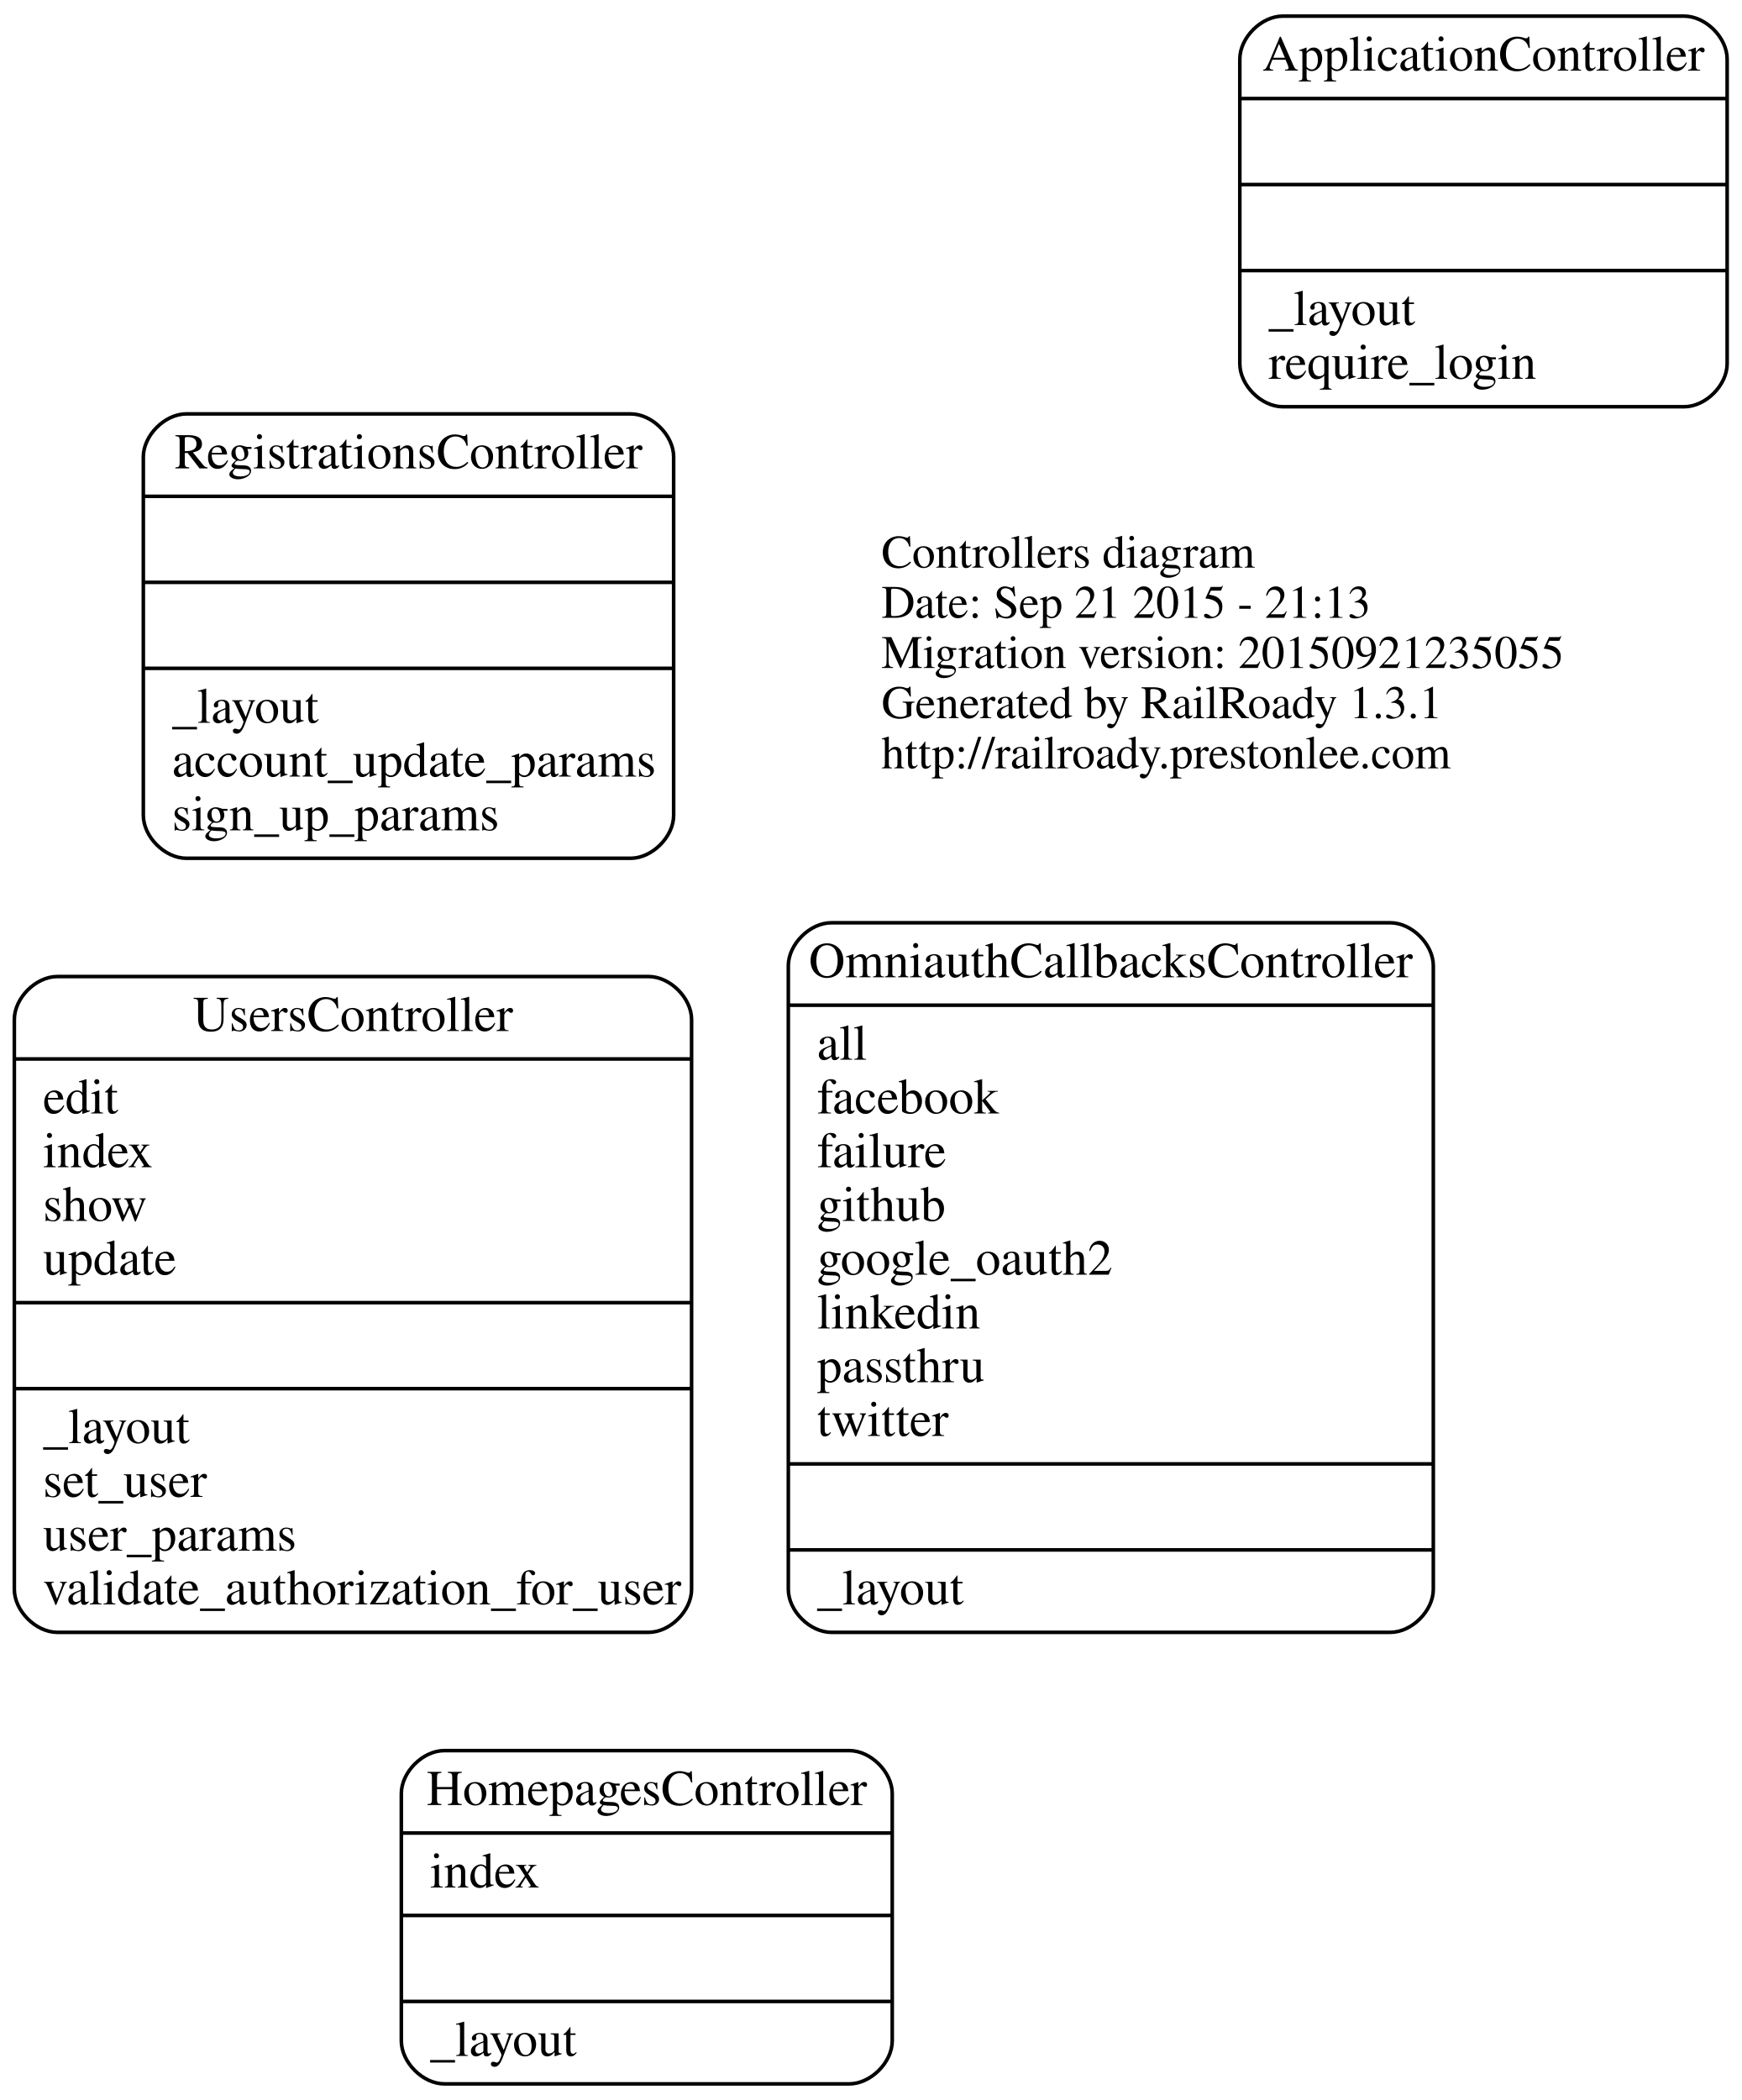
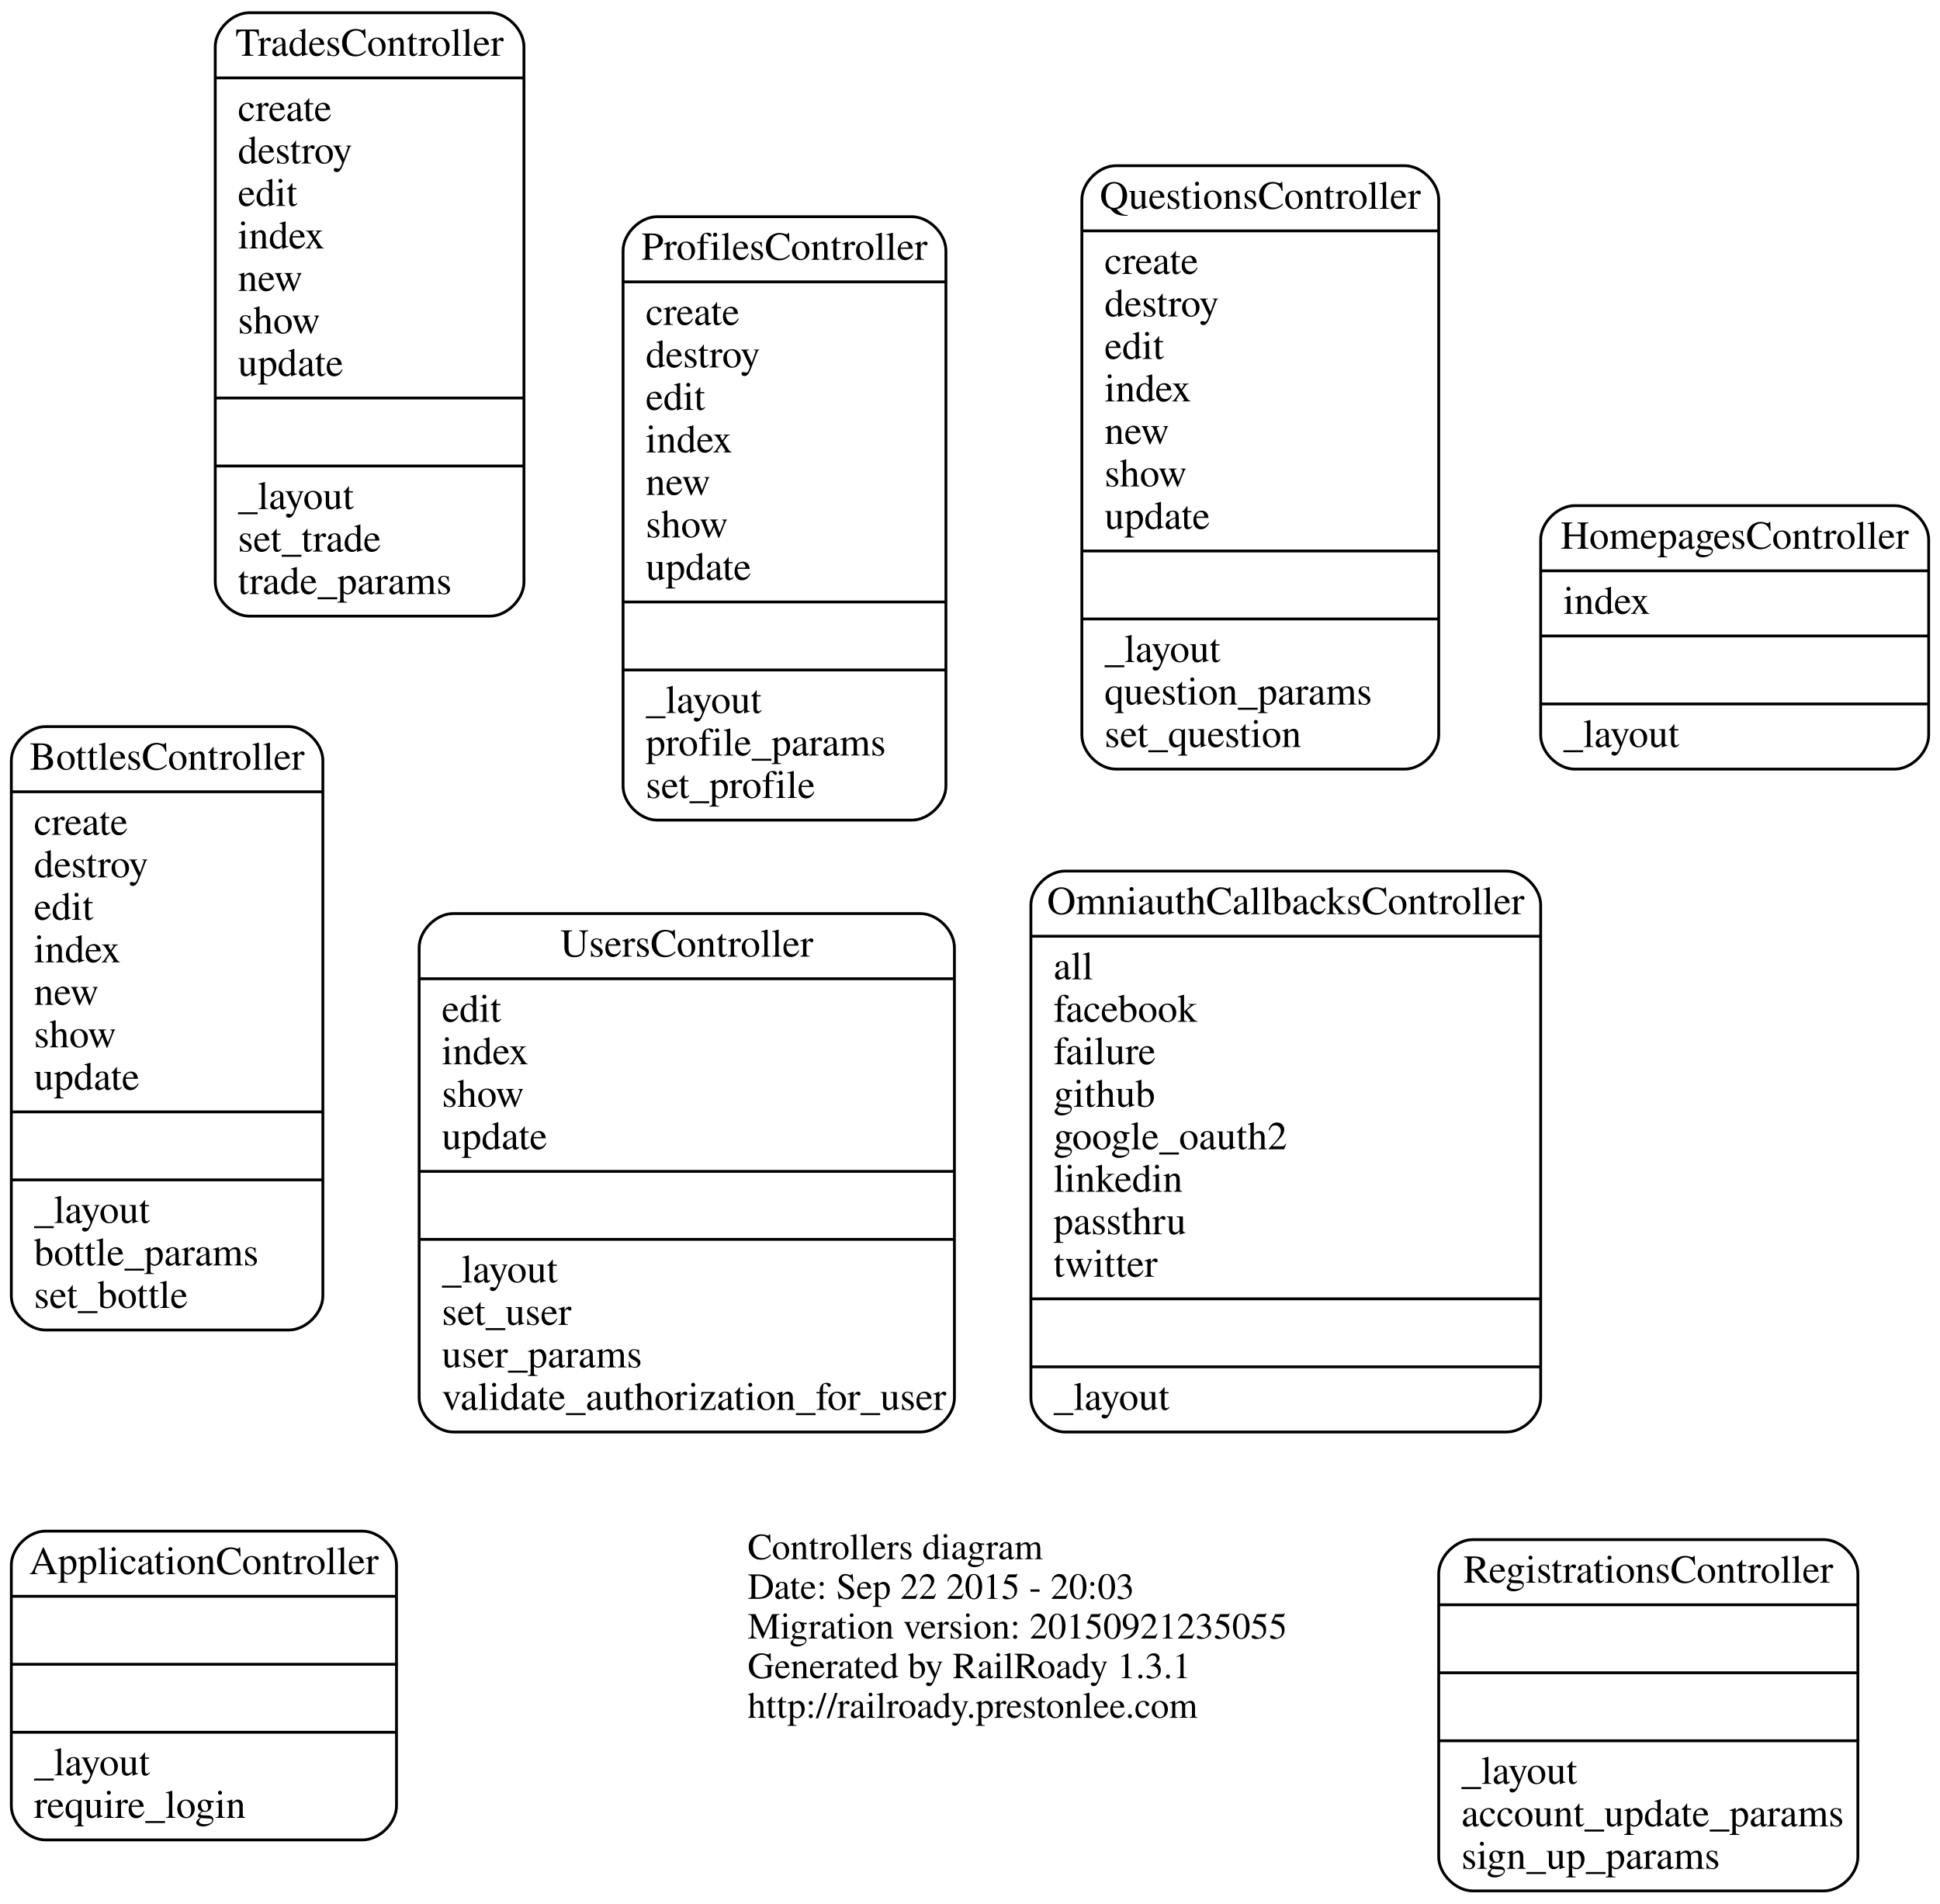
- <svg xmlns="http://www.w3.org/2000/svg" width="486pt" height="586pt" viewBox="0.00 0.00 486.00 586.00">
-   <g id="graph0" class="graph" transform="scale(1 1) rotate(0) translate(4 582)">
-     <polygon fill="none" stroke="none" points="-4,4 -4,-582 482,-582 482,4 -4,4" />
+ <svg xmlns="http://www.w3.org/2000/svg" width="685pt" height="672pt" viewBox="0.00 0.00 685.00 672.00">
+   <g id="graph0" class="graph" transform="scale(1 1) rotate(0) translate(4 668)">
+     <polygon fill="none" stroke="none" points="-4,4 -4,-668 681,-668 681,4 -4,4" />
    <g id="node1" class="node">
-       <text text-anchor="start" x="242" y="-423.6" font-family="Times,serif" font-size="13.00">Controllers diagram</text>
-       <text text-anchor="start" x="242" y="-409.6" font-family="Times,serif" font-size="13.00">Date: Sep 21 2015 - 21:13</text>
-       <text text-anchor="start" x="242" y="-395.6" font-family="Times,serif" font-size="13.00">Migration version: 20150921235055</text>
-       <text text-anchor="start" x="242" y="-381.6" font-family="Times,serif" font-size="13.00">Generated by RailRoady 1.3.1</text>
-       <text text-anchor="start" x="242" y="-367.6" font-family="Times,serif" font-size="13.00">http://railroady.prestonlee.com</text>
+       <text text-anchor="start" x="260" y="-117.6" font-family="Times,serif" font-size="13.00">Controllers diagram</text>
+       <text text-anchor="start" x="260" y="-103.6" font-family="Times,serif" font-size="13.00">Date: Sep 22 2015 - 20:03</text>
+       <text text-anchor="start" x="260" y="-89.6" font-family="Times,serif" font-size="13.00">Migration version: 20150921235055</text>
+       <text text-anchor="start" x="260" y="-75.6" font-family="Times,serif" font-size="13.00">Generated by RailRoady 1.3.1</text>
+       <text text-anchor="start" x="260" y="-61.6" font-family="Times,serif" font-size="13.00">http://railroady.prestonlee.com</text>
    </g>
    <g id="node2" class="node">
-       <path fill="none" stroke="black" d="M228,-126.5C228,-126.5 384,-126.5 384,-126.5 390,-126.5 396,-132.5 396,-138.5 396,-138.5 396,-312.5 396,-312.5 396,-318.5 390,-324.5 384,-324.5 384,-324.5 228,-324.5 228,-324.5 222,-324.5 216,-318.5 216,-312.5 216,-312.5 216,-138.5 216,-138.5 216,-132.5 222,-126.5 228,-126.5" />
-       <text text-anchor="middle" x="306" y="-309.3" font-family="Times,serif" font-size="14.00">OmniauthCallbacksController</text>
-       <polyline fill="none" stroke="black" points="216,-301.5 396,-301.5 " />
-       <text text-anchor="start" x="224" y="-286.3" font-family="Times,serif" font-size="14.00">all</text>
-       <text text-anchor="start" x="224" y="-271.3" font-family="Times,serif" font-size="14.00">facebook</text>
-       <text text-anchor="start" x="224" y="-256.3" font-family="Times,serif" font-size="14.00">failure</text>
-       <text text-anchor="start" x="224" y="-241.3" font-family="Times,serif" font-size="14.00">github</text>
-       <text text-anchor="start" x="224" y="-226.3" font-family="Times,serif" font-size="14.00">google_oauth2</text>
-       <text text-anchor="start" x="224" y="-211.3" font-family="Times,serif" font-size="14.00">linkedin</text>
-       <text text-anchor="start" x="224" y="-196.3" font-family="Times,serif" font-size="14.00">passthru</text>
-       <text text-anchor="start" x="224" y="-181.3" font-family="Times,serif" font-size="14.00">twitter</text>
-       <polyline fill="none" stroke="black" points="216,-173.5 396,-173.5 " />
-       <polyline fill="none" stroke="black" points="216,-149.5 396,-149.5 " />
-       <text text-anchor="start" x="224" y="-134.3" font-family="Times,serif" font-size="14.00">_layout</text>
+       <path fill="none" stroke="black" d="M228,-378.5C228,-378.5 318,-378.5 318,-378.5 324,-378.5 330,-384.5 330,-390.5 330,-390.5 330,-579.5 330,-579.5 330,-585.5 324,-591.5 318,-591.5 318,-591.5 228,-591.5 228,-591.5 222,-591.5 216,-585.5 216,-579.5 216,-579.5 216,-390.5 216,-390.5 216,-384.5 222,-378.5 228,-378.5" />
+       <text text-anchor="middle" x="273" y="-576.3" font-family="Times,serif" font-size="14.00">ProfilesController</text>
+       <polyline fill="none" stroke="black" points="216,-568.5 330,-568.5 " />
+       <text text-anchor="start" x="224" y="-553.3" font-family="Times,serif" font-size="14.00">create</text>
+       <text text-anchor="start" x="224" y="-538.3" font-family="Times,serif" font-size="14.00">destroy</text>
+       <text text-anchor="start" x="224" y="-523.3" font-family="Times,serif" font-size="14.00">edit</text>
+       <text text-anchor="start" x="224" y="-508.3" font-family="Times,serif" font-size="14.00">index</text>
+       <text text-anchor="start" x="224" y="-493.3" font-family="Times,serif" font-size="14.00">new</text>
+       <text text-anchor="start" x="224" y="-478.3" font-family="Times,serif" font-size="14.00">show</text>
+       <text text-anchor="start" x="224" y="-463.3" font-family="Times,serif" font-size="14.00">update</text>
+       <polyline fill="none" stroke="black" points="216,-455.5 330,-455.5 " />
+       <polyline fill="none" stroke="black" points="216,-431.5 330,-431.5 " />
+       <text text-anchor="start" x="224" y="-416.3" font-family="Times,serif" font-size="14.00">_layout</text>
+       <text text-anchor="start" x="224" y="-401.3" font-family="Times,serif" font-size="14.00">profile_params</text>
+       <text text-anchor="start" x="224" y="-386.3" font-family="Times,serif" font-size="14.00">set_profile</text>
    </g>
    <g id="node3" class="node">
-       <path fill="none" stroke="black" d="M120,-0.5C120,-0.5 233,-0.5 233,-0.5 239,-0.5 245,-6.5 245,-12.5 245,-12.5 245,-81.5 245,-81.5 245,-87.5 239,-93.5 233,-93.5 233,-93.5 120,-93.5 120,-93.5 114,-93.5 108,-87.5 108,-81.5 108,-81.5 108,-12.5 108,-12.5 108,-6.5 114,-0.5 120,-0.5" />
-       <text text-anchor="middle" x="176.5" y="-78.3" font-family="Times,serif" font-size="14.00">HomepagesController</text>
-       <polyline fill="none" stroke="black" points="108,-70.5 245,-70.5 " />
-       <text text-anchor="start" x="116" y="-55.3" font-family="Times,serif" font-size="14.00">index</text>
-       <polyline fill="none" stroke="black" points="108,-47.5 245,-47.5 " />
-       <polyline fill="none" stroke="black" points="108,-23.5 245,-23.5 " />
-       <text text-anchor="start" x="116" y="-8.3" font-family="Times,serif" font-size="14.00">_layout</text>
+       <path fill="none" stroke="black" d="M12,-18.5C12,-18.5 124,-18.5 124,-18.5 130,-18.5 136,-24.5 136,-30.5 136,-30.5 136,-115.5 136,-115.5 136,-121.5 130,-127.5 124,-127.5 124,-127.5 12,-127.5 12,-127.5 6,-127.5 0,-121.5 0,-115.5 0,-115.5 0,-30.5 0,-30.5 0,-24.5 6,-18.5 12,-18.5" />
+       <text text-anchor="middle" x="68" y="-112.3" font-family="Times,serif" font-size="14.00">ApplicationController</text>
+       <polyline fill="none" stroke="black" points="0,-104.5 136,-104.5 " />
+       <polyline fill="none" stroke="black" points="0,-80.5 136,-80.5 " />
+       <polyline fill="none" stroke="black" points="0,-56.5 136,-56.5 " />
+       <text text-anchor="start" x="8" y="-41.3" font-family="Times,serif" font-size="14.00">_layout</text>
+       <text text-anchor="start" x="8" y="-26.3" font-family="Times,serif" font-size="14.00">require_login</text>
    </g>
    <g id="node4" class="node">
-       <path fill="none" stroke="black" d="M12,-126.5C12,-126.5 177,-126.5 177,-126.5 183,-126.5 189,-132.5 189,-138.5 189,-138.5 189,-297.5 189,-297.5 189,-303.5 183,-309.5 177,-309.5 177,-309.5 12,-309.5 12,-309.5 6,-309.5 0,-303.5 0,-297.5 0,-297.5 0,-138.5 0,-138.5 0,-132.5 6,-126.5 12,-126.5" />
-       <text text-anchor="middle" x="94.5" y="-294.3" font-family="Times,serif" font-size="14.00">UsersController</text>
-       <polyline fill="none" stroke="black" points="0,-286.5 189,-286.5 " />
-       <text text-anchor="start" x="8" y="-271.3" font-family="Times,serif" font-size="14.00">edit</text>
-       <text text-anchor="start" x="8" y="-256.3" font-family="Times,serif" font-size="14.00">index</text>
-       <text text-anchor="start" x="8" y="-241.3" font-family="Times,serif" font-size="14.00">show</text>
-       <text text-anchor="start" x="8" y="-226.3" font-family="Times,serif" font-size="14.00">update</text>
-       <polyline fill="none" stroke="black" points="0,-218.5 189,-218.5 " />
-       <polyline fill="none" stroke="black" points="0,-194.5 189,-194.5 " />
-       <text text-anchor="start" x="8" y="-179.3" font-family="Times,serif" font-size="14.00">_layout</text>
-       <text text-anchor="start" x="8" y="-164.3" font-family="Times,serif" font-size="14.00">set_user</text>
-       <text text-anchor="start" x="8" y="-149.3" font-family="Times,serif" font-size="14.00">user_params</text>
-       <text text-anchor="start" x="8" y="-134.3" font-family="Times,serif" font-size="14.00">validate_authorization_for_user</text>
+       <path fill="none" stroke="black" d="M516,-0.5C516,-0.5 640,-0.5 640,-0.5 646,-0.5 652,-6.5 652,-12.5 652,-12.5 652,-112.5 652,-112.5 652,-118.5 646,-124.5 640,-124.5 640,-124.5 516,-124.5 516,-124.5 510,-124.5 504,-118.5 504,-112.5 504,-112.5 504,-12.5 504,-12.5 504,-6.5 510,-0.5 516,-0.5" />
+       <text text-anchor="middle" x="578" y="-109.3" font-family="Times,serif" font-size="14.00">RegistrationsController</text>
+       <polyline fill="none" stroke="black" points="504,-101.5 652,-101.5 " />
+       <polyline fill="none" stroke="black" points="504,-77.5 652,-77.5 " />
+       <polyline fill="none" stroke="black" points="504,-53.5 652,-53.5 " />
+       <text text-anchor="start" x="512" y="-38.3" font-family="Times,serif" font-size="14.00">_layout</text>
+       <text text-anchor="start" x="512" y="-23.3" font-family="Times,serif" font-size="14.00">account_update_params</text>
+       <text text-anchor="start" x="512" y="-8.3" font-family="Times,serif" font-size="14.00">sign_up_params</text>
    </g>
    <g id="node5" class="node">
-       <path fill="none" stroke="black" d="M354,-468.5C354,-468.5 466,-468.5 466,-468.5 472,-468.5 478,-474.5 478,-480.5 478,-480.5 478,-565.5 478,-565.5 478,-571.5 472,-577.5 466,-577.5 466,-577.5 354,-577.5 354,-577.5 348,-577.5 342,-571.5 342,-565.5 342,-565.5 342,-480.5 342,-480.5 342,-474.5 348,-468.5 354,-468.5" />
-       <text text-anchor="middle" x="410" y="-562.3" font-family="Times,serif" font-size="14.00">ApplicationController</text>
-       <polyline fill="none" stroke="black" points="342,-554.5 478,-554.5 " />
-       <polyline fill="none" stroke="black" points="342,-530.5 478,-530.5 " />
-       <polyline fill="none" stroke="black" points="342,-506.5 478,-506.5 " />
-       <text text-anchor="start" x="350" y="-491.3" font-family="Times,serif" font-size="14.00">_layout</text>
-       <text text-anchor="start" x="350" y="-476.3" font-family="Times,serif" font-size="14.00">require_login</text>
+       <path fill="none" stroke="black" d="M552,-396.5C552,-396.5 665,-396.5 665,-396.5 671,-396.5 677,-402.5 677,-408.5 677,-408.5 677,-477.5 677,-477.5 677,-483.5 671,-489.5 665,-489.5 665,-489.5 552,-489.5 552,-489.5 546,-489.5 540,-483.5 540,-477.5 540,-477.5 540,-408.5 540,-408.5 540,-402.5 546,-396.5 552,-396.5" />
+       <text text-anchor="middle" x="608.5" y="-474.3" font-family="Times,serif" font-size="14.00">HomepagesController</text>
+       <polyline fill="none" stroke="black" points="540,-466.5 677,-466.5 " />
+       <text text-anchor="start" x="548" y="-451.3" font-family="Times,serif" font-size="14.00">index</text>
+       <polyline fill="none" stroke="black" points="540,-443.5 677,-443.5 " />
+       <polyline fill="none" stroke="black" points="540,-419.5 677,-419.5 " />
+       <text text-anchor="start" x="548" y="-404.3" font-family="Times,serif" font-size="14.00">_layout</text>
    </g>
    <g id="node6" class="node">
-       <path fill="none" stroke="black" d="M48,-342.5C48,-342.5 172,-342.5 172,-342.5 178,-342.5 184,-348.5 184,-354.5 184,-354.5 184,-454.5 184,-454.5 184,-460.5 178,-466.5 172,-466.5 172,-466.5 48,-466.5 48,-466.5 42,-466.5 36,-460.5 36,-454.5 36,-454.5 36,-354.5 36,-354.5 36,-348.5 42,-342.5 48,-342.5" />
-       <text text-anchor="middle" x="110" y="-451.3" font-family="Times,serif" font-size="14.00">RegistrationsController</text>
-       <polyline fill="none" stroke="black" points="36,-443.5 184,-443.5 " />
-       <polyline fill="none" stroke="black" points="36,-419.5 184,-419.5 " />
-       <polyline fill="none" stroke="black" points="36,-395.5 184,-395.5 " />
-       <text text-anchor="start" x="44" y="-380.3" font-family="Times,serif" font-size="14.00">_layout</text>
-       <text text-anchor="start" x="44" y="-365.3" font-family="Times,serif" font-size="14.00">account_update_params</text>
-       <text text-anchor="start" x="44" y="-350.3" font-family="Times,serif" font-size="14.00">sign_up_params</text>
+       <path fill="none" stroke="black" d="M372,-162.5C372,-162.5 528,-162.5 528,-162.5 534,-162.5 540,-168.5 540,-174.5 540,-174.5 540,-348.5 540,-348.5 540,-354.5 534,-360.5 528,-360.5 528,-360.5 372,-360.5 372,-360.5 366,-360.5 360,-354.5 360,-348.5 360,-348.5 360,-174.5 360,-174.5 360,-168.5 366,-162.5 372,-162.5" />
+       <text text-anchor="middle" x="450" y="-345.3" font-family="Times,serif" font-size="14.00">OmniauthCallbacksController</text>
+       <polyline fill="none" stroke="black" points="360,-337.5 540,-337.5 " />
+       <text text-anchor="start" x="368" y="-322.3" font-family="Times,serif" font-size="14.00">all</text>
+       <text text-anchor="start" x="368" y="-307.3" font-family="Times,serif" font-size="14.00">facebook</text>
+       <text text-anchor="start" x="368" y="-292.3" font-family="Times,serif" font-size="14.00">failure</text>
+       <text text-anchor="start" x="368" y="-277.3" font-family="Times,serif" font-size="14.00">github</text>
+       <text text-anchor="start" x="368" y="-262.3" font-family="Times,serif" font-size="14.00">google_oauth2</text>
+       <text text-anchor="start" x="368" y="-247.3" font-family="Times,serif" font-size="14.00">linkedin</text>
+       <text text-anchor="start" x="368" y="-232.3" font-family="Times,serif" font-size="14.00">passthru</text>
+       <text text-anchor="start" x="368" y="-217.3" font-family="Times,serif" font-size="14.00">twitter</text>
+       <polyline fill="none" stroke="black" points="360,-209.5 540,-209.5 " />
+       <polyline fill="none" stroke="black" points="360,-185.5 540,-185.5 " />
+       <text text-anchor="start" x="368" y="-170.3" font-family="Times,serif" font-size="14.00">_layout</text>
+     </g>
+     <g id="node7" class="node">
+       <path fill="none" stroke="black" d="M84,-450.5C84,-450.5 169,-450.5 169,-450.5 175,-450.5 181,-456.5 181,-462.5 181,-462.5 181,-651.5 181,-651.5 181,-657.5 175,-663.5 169,-663.5 169,-663.5 84,-663.5 84,-663.5 78,-663.5 72,-657.5 72,-651.5 72,-651.5 72,-462.5 72,-462.5 72,-456.5 78,-450.5 84,-450.5" />
+       <text text-anchor="middle" x="126.5" y="-648.3" font-family="Times,serif" font-size="14.00">TradesController</text>
+       <polyline fill="none" stroke="black" points="72,-640.5 181,-640.5 " />
+       <text text-anchor="start" x="80" y="-625.3" font-family="Times,serif" font-size="14.00">create</text>
+       <text text-anchor="start" x="80" y="-610.3" font-family="Times,serif" font-size="14.00">destroy</text>
+       <text text-anchor="start" x="80" y="-595.3" font-family="Times,serif" font-size="14.00">edit</text>
+       <text text-anchor="start" x="80" y="-580.3" font-family="Times,serif" font-size="14.00">index</text>
+       <text text-anchor="start" x="80" y="-565.3" font-family="Times,serif" font-size="14.00">new</text>
+       <text text-anchor="start" x="80" y="-550.3" font-family="Times,serif" font-size="14.00">show</text>
+       <text text-anchor="start" x="80" y="-535.3" font-family="Times,serif" font-size="14.00">update</text>
+       <polyline fill="none" stroke="black" points="72,-527.5 181,-527.5 " />
+       <polyline fill="none" stroke="black" points="72,-503.5 181,-503.5 " />
+       <text text-anchor="start" x="80" y="-488.3" font-family="Times,serif" font-size="14.00">_layout</text>
+       <text text-anchor="start" x="80" y="-473.3" font-family="Times,serif" font-size="14.00">set_trade</text>
+       <text text-anchor="start" x="80" y="-458.3" font-family="Times,serif" font-size="14.00">trade_params</text>
+     </g>
+     <g id="node8" class="node">
+       <path fill="none" stroke="black" d="M12,-198.5C12,-198.5 98,-198.5 98,-198.5 104,-198.5 110,-204.5 110,-210.5 110,-210.5 110,-399.5 110,-399.5 110,-405.5 104,-411.5 98,-411.5 98,-411.5 12,-411.5 12,-411.5 6,-411.5 0,-405.5 0,-399.5 0,-399.5 0,-210.5 0,-210.5 0,-204.5 6,-198.5 12,-198.5" />
+       <text text-anchor="middle" x="55" y="-396.3" font-family="Times,serif" font-size="14.00">BottlesController</text>
+       <polyline fill="none" stroke="black" points="0,-388.5 110,-388.5 " />
+       <text text-anchor="start" x="8" y="-373.3" font-family="Times,serif" font-size="14.00">create</text>
+       <text text-anchor="start" x="8" y="-358.3" font-family="Times,serif" font-size="14.00">destroy</text>
+       <text text-anchor="start" x="8" y="-343.3" font-family="Times,serif" font-size="14.00">edit</text>
+       <text text-anchor="start" x="8" y="-328.3" font-family="Times,serif" font-size="14.00">index</text>
+       <text text-anchor="start" x="8" y="-313.3" font-family="Times,serif" font-size="14.00">new</text>
+       <text text-anchor="start" x="8" y="-298.3" font-family="Times,serif" font-size="14.00">show</text>
+       <text text-anchor="start" x="8" y="-283.3" font-family="Times,serif" font-size="14.00">update</text>
+       <polyline fill="none" stroke="black" points="0,-275.5 110,-275.5 " />
+       <polyline fill="none" stroke="black" points="0,-251.5 110,-251.5 " />
+       <text text-anchor="start" x="8" y="-236.3" font-family="Times,serif" font-size="14.00">_layout</text>
+       <text text-anchor="start" x="8" y="-221.3" font-family="Times,serif" font-size="14.00">bottle_params</text>
+       <text text-anchor="start" x="8" y="-206.3" font-family="Times,serif" font-size="14.00">set_bottle</text>
+     </g>
+     <g id="node9" class="node">
+       <path fill="none" stroke="black" d="M156,-162.5C156,-162.5 321,-162.5 321,-162.5 327,-162.5 333,-168.5 333,-174.5 333,-174.5 333,-333.5 333,-333.5 333,-339.5 327,-345.5 321,-345.5 321,-345.5 156,-345.5 156,-345.5 150,-345.5 144,-339.5 144,-333.5 144,-333.5 144,-174.5 144,-174.5 144,-168.5 150,-162.5 156,-162.5" />
+       <text text-anchor="middle" x="238.5" y="-330.3" font-family="Times,serif" font-size="14.00">UsersController</text>
+       <polyline fill="none" stroke="black" points="144,-322.5 333,-322.5 " />
+       <text text-anchor="start" x="152" y="-307.3" font-family="Times,serif" font-size="14.00">edit</text>
+       <text text-anchor="start" x="152" y="-292.3" font-family="Times,serif" font-size="14.00">index</text>
+       <text text-anchor="start" x="152" y="-277.3" font-family="Times,serif" font-size="14.00">show</text>
+       <text text-anchor="start" x="152" y="-262.3" font-family="Times,serif" font-size="14.00">update</text>
+       <polyline fill="none" stroke="black" points="144,-254.5 333,-254.5 " />
+       <polyline fill="none" stroke="black" points="144,-230.5 333,-230.5 " />
+       <text text-anchor="start" x="152" y="-215.3" font-family="Times,serif" font-size="14.00">_layout</text>
+       <text text-anchor="start" x="152" y="-200.3" font-family="Times,serif" font-size="14.00">set_user</text>
+       <text text-anchor="start" x="152" y="-185.3" font-family="Times,serif" font-size="14.00">user_params</text>
+       <text text-anchor="start" x="152" y="-170.3" font-family="Times,serif" font-size="14.00">validate_authorization_for_user</text>
+     </g>
+     <g id="node10" class="node">
+       <path fill="none" stroke="black" d="M390,-396.5C390,-396.5 492,-396.5 492,-396.5 498,-396.5 504,-402.5 504,-408.5 504,-408.5 504,-597.5 504,-597.5 504,-603.5 498,-609.5 492,-609.5 492,-609.5 390,-609.5 390,-609.5 384,-609.5 378,-603.5 378,-597.5 378,-597.5 378,-408.5 378,-408.5 378,-402.5 384,-396.5 390,-396.5" />
+       <text text-anchor="middle" x="441" y="-594.3" font-family="Times,serif" font-size="14.00">QuestionsController</text>
+       <polyline fill="none" stroke="black" points="378,-586.5 504,-586.5 " />
+       <text text-anchor="start" x="386" y="-571.3" font-family="Times,serif" font-size="14.00">create</text>
+       <text text-anchor="start" x="386" y="-556.3" font-family="Times,serif" font-size="14.00">destroy</text>
+       <text text-anchor="start" x="386" y="-541.3" font-family="Times,serif" font-size="14.00">edit</text>
+       <text text-anchor="start" x="386" y="-526.3" font-family="Times,serif" font-size="14.00">index</text>
+       <text text-anchor="start" x="386" y="-511.3" font-family="Times,serif" font-size="14.00">new</text>
+       <text text-anchor="start" x="386" y="-496.3" font-family="Times,serif" font-size="14.00">show</text>
+       <text text-anchor="start" x="386" y="-481.3" font-family="Times,serif" font-size="14.00">update</text>
+       <polyline fill="none" stroke="black" points="378,-473.5 504,-473.5 " />
+       <polyline fill="none" stroke="black" points="378,-449.5 504,-449.5 " />
+       <text text-anchor="start" x="386" y="-434.3" font-family="Times,serif" font-size="14.00">_layout</text>
+       <text text-anchor="start" x="386" y="-419.3" font-family="Times,serif" font-size="14.00">question_params</text>
+       <text text-anchor="start" x="386" y="-404.3" font-family="Times,serif" font-size="14.00">set_question</text>
    </g>
  </g>
</svg>
